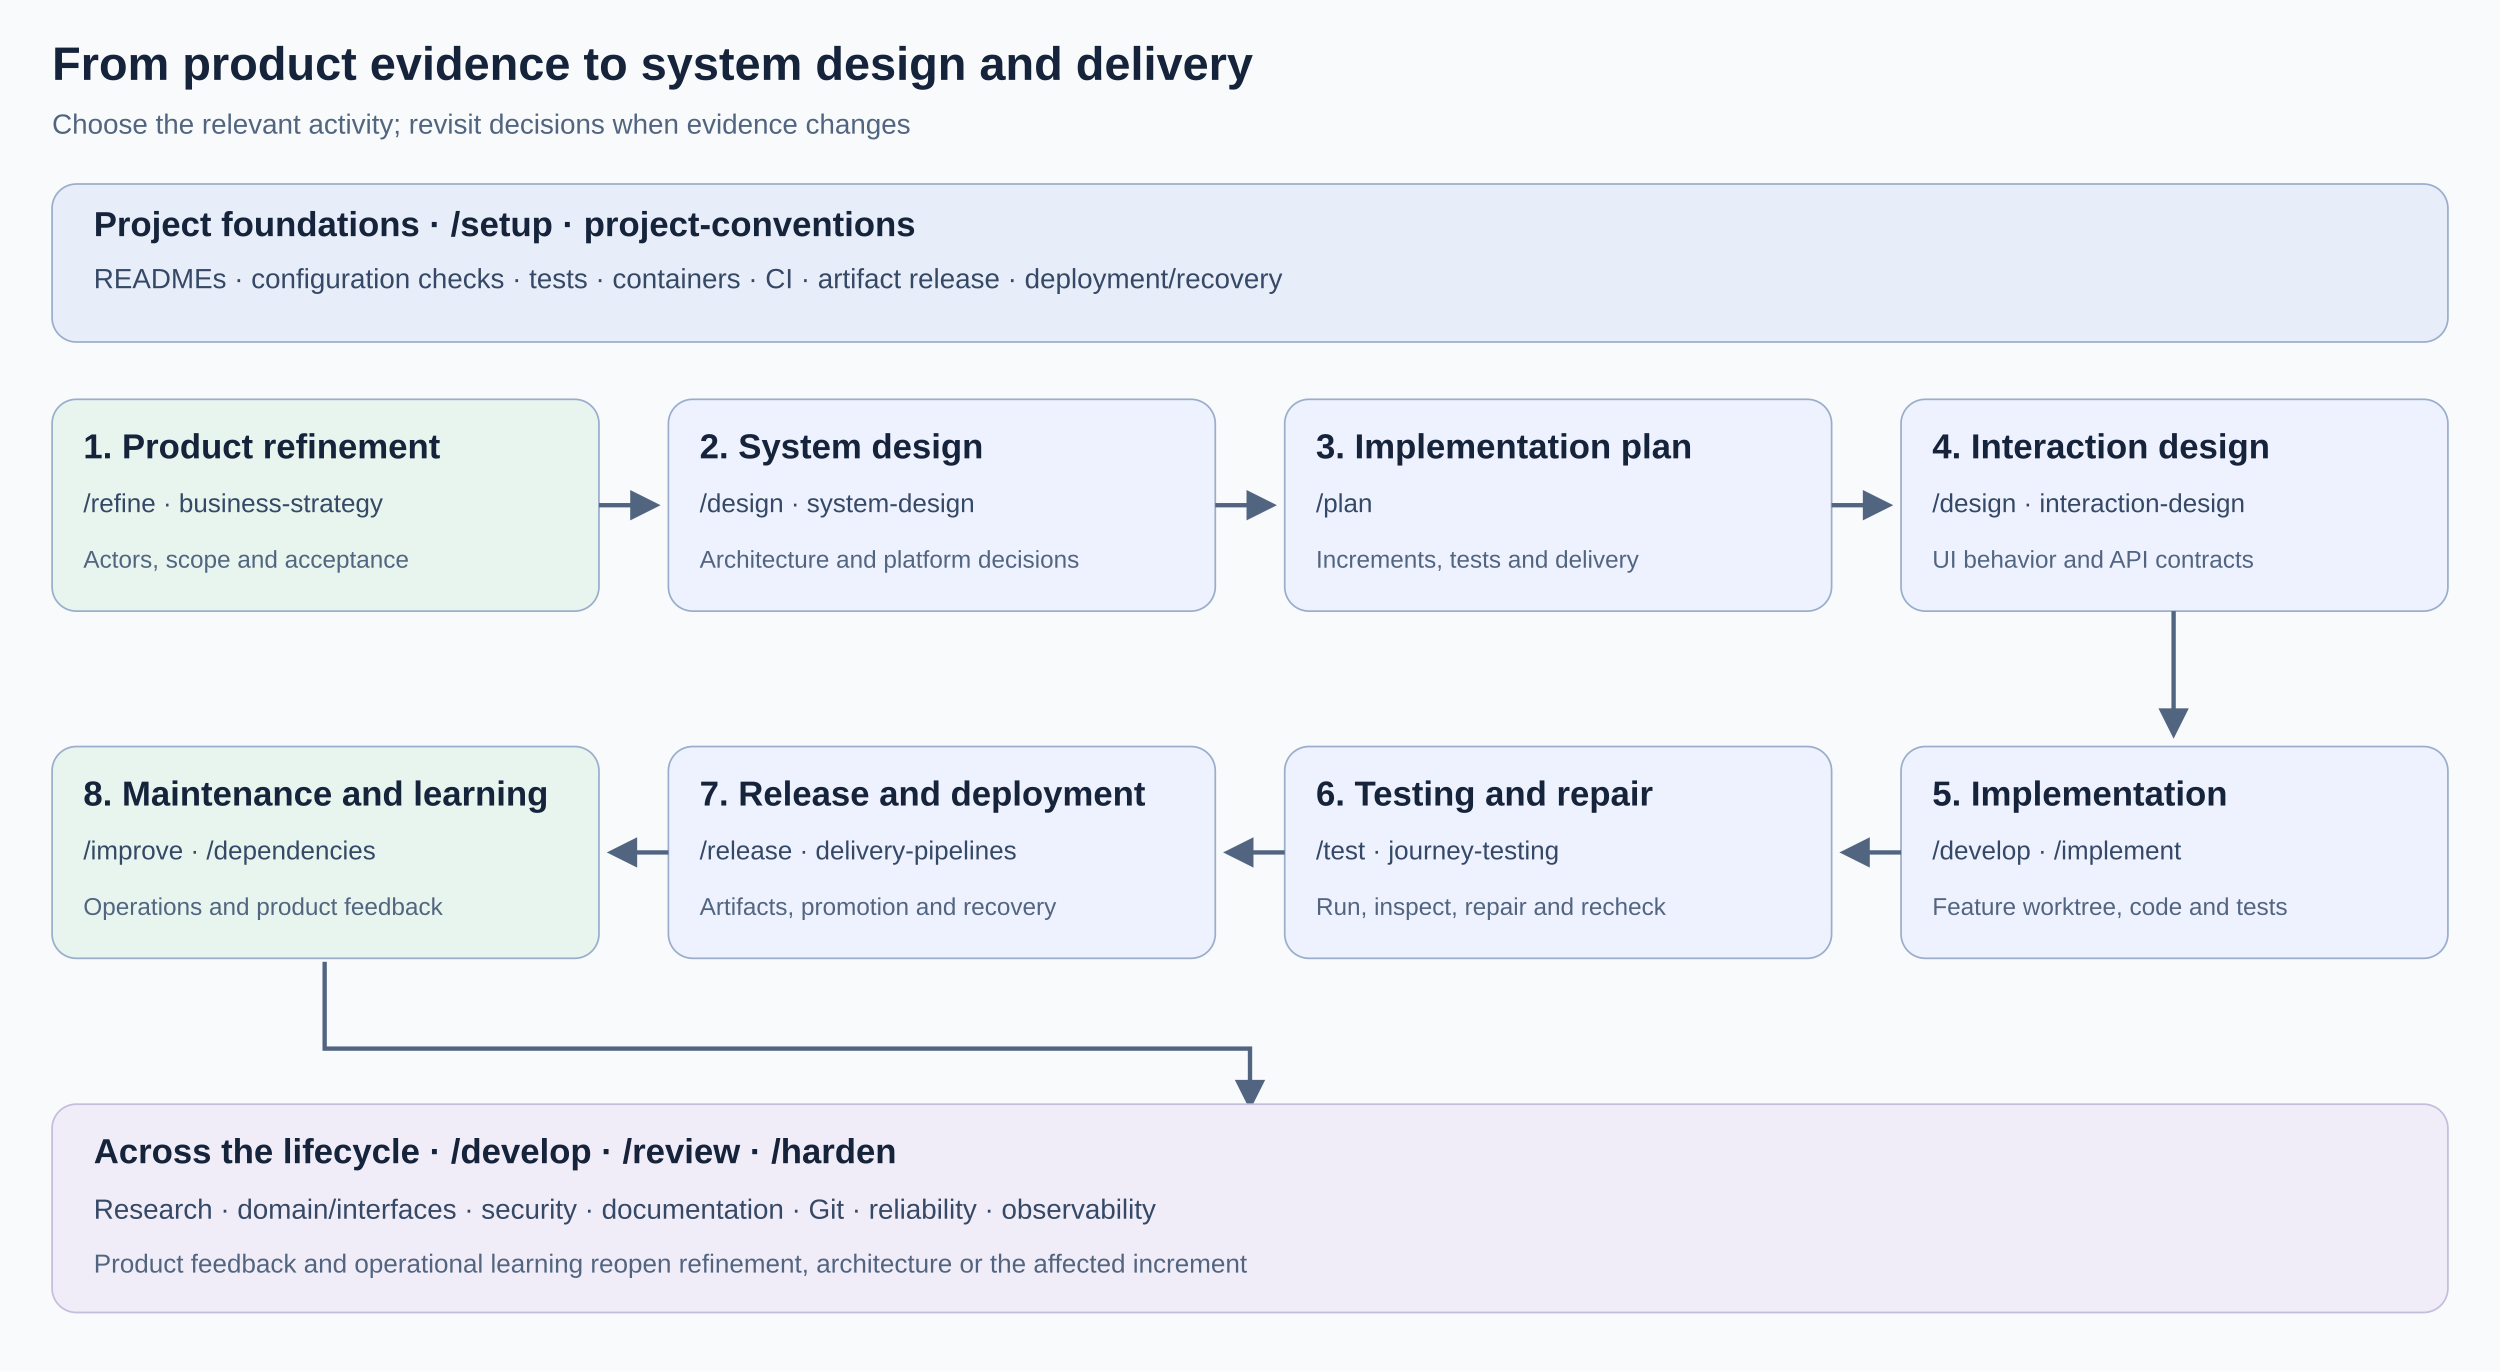
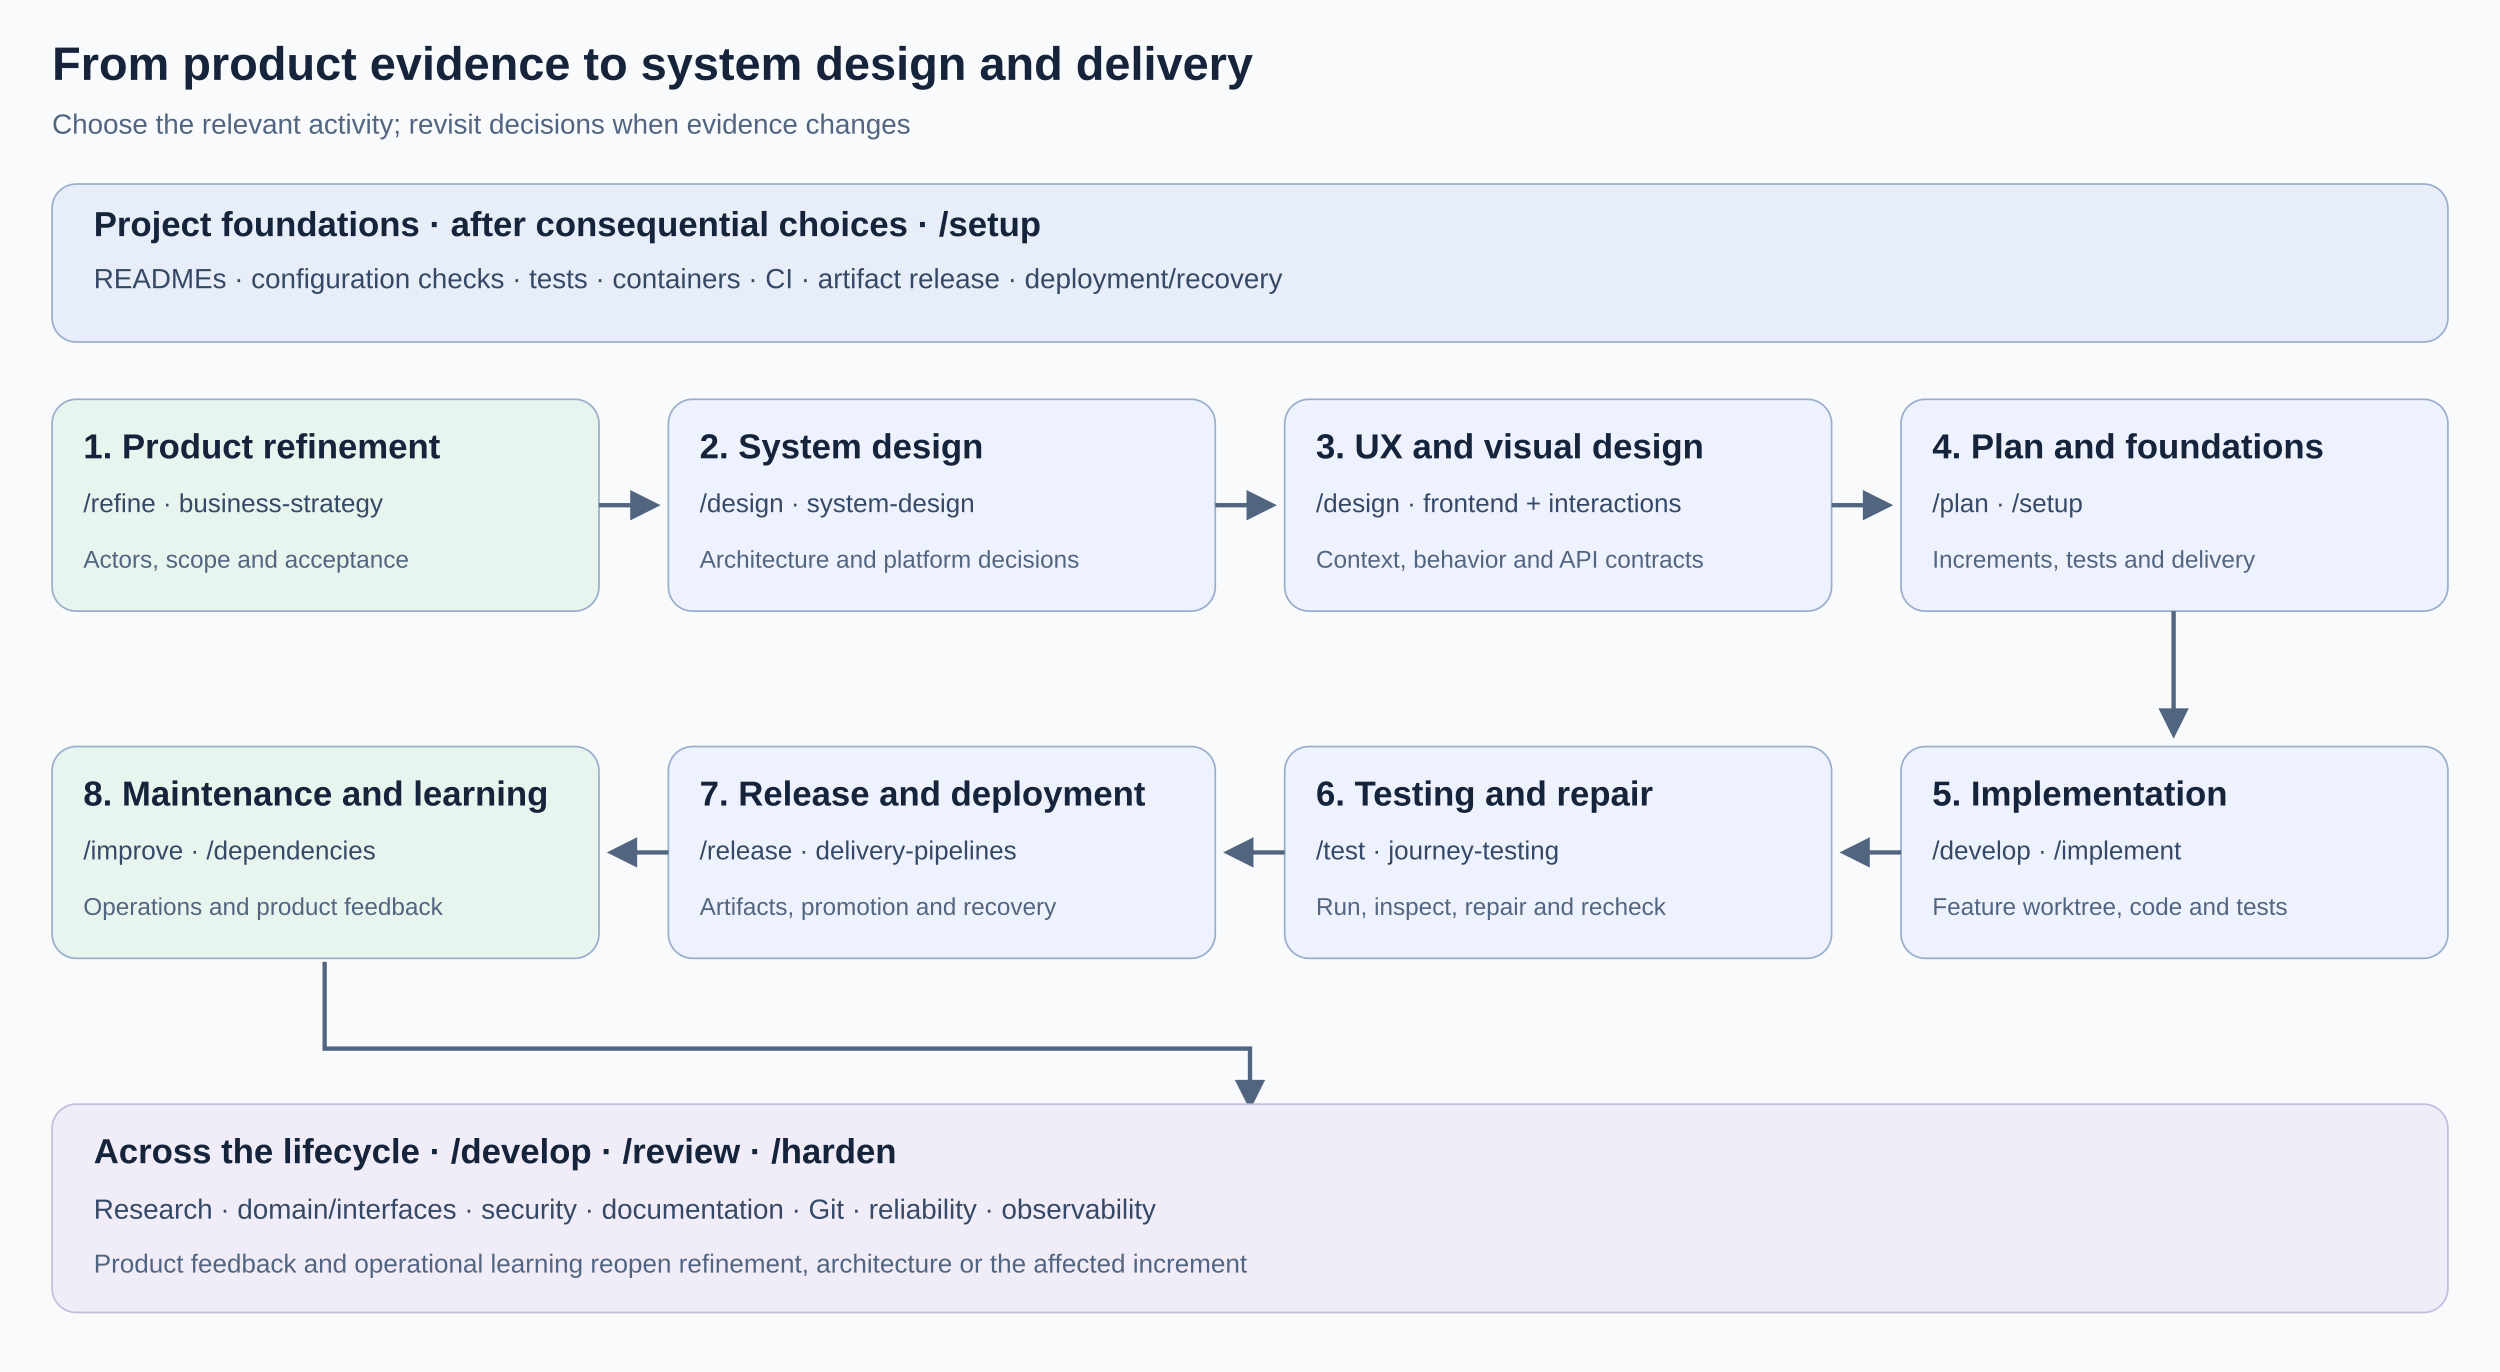
<svg xmlns="http://www.w3.org/2000/svg" viewBox="0 0 1440 790" role="img" aria-labelledby="title desc">
  <defs>
    <marker id="arrow" viewBox="0 0 10 10" refX="8" refY="5" markerWidth="7" markerHeight="7" orient="auto-start-reverse">
      <path d="M0 0L10 5L0 10Z" fill="#526580" />
    </marker>
  </defs>
  <rect width="1440" height="790" fill="#f8fafc" />
  <g font-family="Arial, Helvetica, sans-serif">
    <text x="30" y="46" font-size="27" font-weight="700" fill="#15233b">From product evidence to system design and delivery</text>
    <text x="30" y="77" font-size="16" fill="#526580">Choose the relevant activity; revisit decisions when evidence changes</text>
    <rect x="30" y="106" width="1380" height="91" rx="14" fill="#e8eef9" stroke="#9aaecb" />
-     <text x="54" y="136" font-size="20" font-weight="700" fill="#15233b">Project foundations · /setup · project-conventions</text>
+     <text x="54" y="136" font-size="20" font-weight="700" fill="#15233b">Project foundations · after consequential choices · /setup</text>
    <text x="54" y="166" font-size="16" fill="#354966">READMEs · configuration checks · tests · containers · CI · artifact release · deployment/recovery</text>
    <rect x="30" y="230" width="315" height="122" rx="14" fill="#e8f5ef" stroke="#9aaecb" />
    <text x="48" y="264" font-size="20" font-weight="700" fill="#15233b">1. Product refinement</text>
    <text x="48" y="295" font-size="15" fill="#354966">/refine · business-strategy</text>
    <text x="48" y="327" font-size="14" fill="#526580">Actors, scope and acceptance</text>
    <path d="M345 291L377 291" fill="none" stroke="#526580" stroke-width="2.5" marker-end="url(#arrow)" />
    <rect x="385" y="230" width="315" height="122" rx="14" fill="#eef2ff" stroke="#9aaecb" />
    <text x="403" y="264" font-size="20" font-weight="700" fill="#15233b">2. System design</text>
    <text x="403" y="295" font-size="15" fill="#354966">/design · system-design</text>
    <text x="403" y="327" font-size="14" fill="#526580">Architecture and platform decisions</text>
    <path d="M700 291L732 291" fill="none" stroke="#526580" stroke-width="2.5" marker-end="url(#arrow)" />
    <rect x="740" y="230" width="315" height="122" rx="14" fill="#eef2ff" stroke="#9aaecb" />
-     <text x="758" y="264" font-size="20" font-weight="700" fill="#15233b">3. Implementation plan</text>
-     <text x="758" y="295" font-size="15" fill="#354966">/plan</text>
-     <text x="758" y="327" font-size="14" fill="#526580">Increments, tests and delivery</text>
+     <text x="758" y="264" font-size="20" font-weight="700" fill="#15233b">3. UX and visual design</text>
+     <text x="758" y="295" font-size="15" fill="#354966">/design · frontend + interactions</text>
+     <text x="758" y="327" font-size="14" fill="#526580">Context, behavior and API contracts</text>
    <path d="M1055 291L1087 291" fill="none" stroke="#526580" stroke-width="2.5" marker-end="url(#arrow)" />
    <rect x="1095" y="230" width="315" height="122" rx="14" fill="#eef2ff" stroke="#9aaecb" />
-     <text x="1113" y="264" font-size="20" font-weight="700" fill="#15233b">4. Interaction design</text>
-     <text x="1113" y="295" font-size="15" fill="#354966">/design · interaction-design</text>
-     <text x="1113" y="327" font-size="14" fill="#526580">UI behavior and API contracts</text>
+     <text x="1113" y="264" font-size="20" font-weight="700" fill="#15233b">4. Plan and foundations</text>
+     <text x="1113" y="295" font-size="15" fill="#354966">/plan · /setup</text>
+     <text x="1113" y="327" font-size="14" fill="#526580">Increments, tests and delivery</text>
    <path d="M1252 352L1252 422" fill="none" stroke="#526580" stroke-width="2.5" marker-end="url(#arrow)" />
    <rect x="1095" y="430" width="315" height="122" rx="14" fill="#eef2ff" stroke="#9aaecb" />
    <text x="1113" y="464" font-size="20" font-weight="700" fill="#15233b">5. Implementation</text>
    <text x="1113" y="495" font-size="15" fill="#354966">/develop · /implement</text>
    <text x="1113" y="527" font-size="14" fill="#526580">Feature worktree, code and tests</text>
    <path d="M1095 491L1063 491" fill="none" stroke="#526580" stroke-width="2.5" marker-end="url(#arrow)" />
    <rect x="740" y="430" width="315" height="122" rx="14" fill="#eef2ff" stroke="#9aaecb" />
    <text x="758" y="464" font-size="20" font-weight="700" fill="#15233b">6. Testing and repair</text>
    <text x="758" y="495" font-size="15" fill="#354966">/test · journey-testing</text>
    <text x="758" y="527" font-size="14" fill="#526580">Run, inspect, repair and recheck</text>
    <path d="M740 491L708 491" fill="none" stroke="#526580" stroke-width="2.5" marker-end="url(#arrow)" />
    <rect x="385" y="430" width="315" height="122" rx="14" fill="#eef2ff" stroke="#9aaecb" />
    <text x="403" y="464" font-size="20" font-weight="700" fill="#15233b">7. Release and deployment</text>
    <text x="403" y="495" font-size="15" fill="#354966">/release · delivery-pipelines</text>
    <text x="403" y="527" font-size="14" fill="#526580">Artifacts, promotion and recovery</text>
    <path d="M385 491L353 491" fill="none" stroke="#526580" stroke-width="2.5" marker-end="url(#arrow)" />
    <rect x="30" y="430" width="315" height="122" rx="14" fill="#e8f5ef" stroke="#9aaecb" />
    <text x="48" y="464" font-size="20" font-weight="700" fill="#15233b">8. Maintenance and learning</text>
    <text x="48" y="495" font-size="15" fill="#354966">/improve · /dependencies</text>
    <text x="48" y="527" font-size="14" fill="#526580">Operations and product feedback</text>
    <path d="M187 554V604H720V636" fill="none" stroke="#526580" stroke-width="2.5" marker-end="url(#arrow)" />
    <rect x="30" y="636" width="1380" height="120" rx="14" fill="#f0edf9" stroke="#c4bddb" />
    <text x="54" y="670" font-size="20" font-weight="700" fill="#15233b">Across the lifecycle · /develop · /review · /harden</text>
    <text x="54" y="702" font-size="16" fill="#354966">Research · domain/interfaces · security · documentation · Git · reliability · observability</text>
    <text x="54" y="733" font-size="15" fill="#526580">Product feedback and operational learning reopen refinement, architecture or the affected increment</text>
  </g>
</svg>
